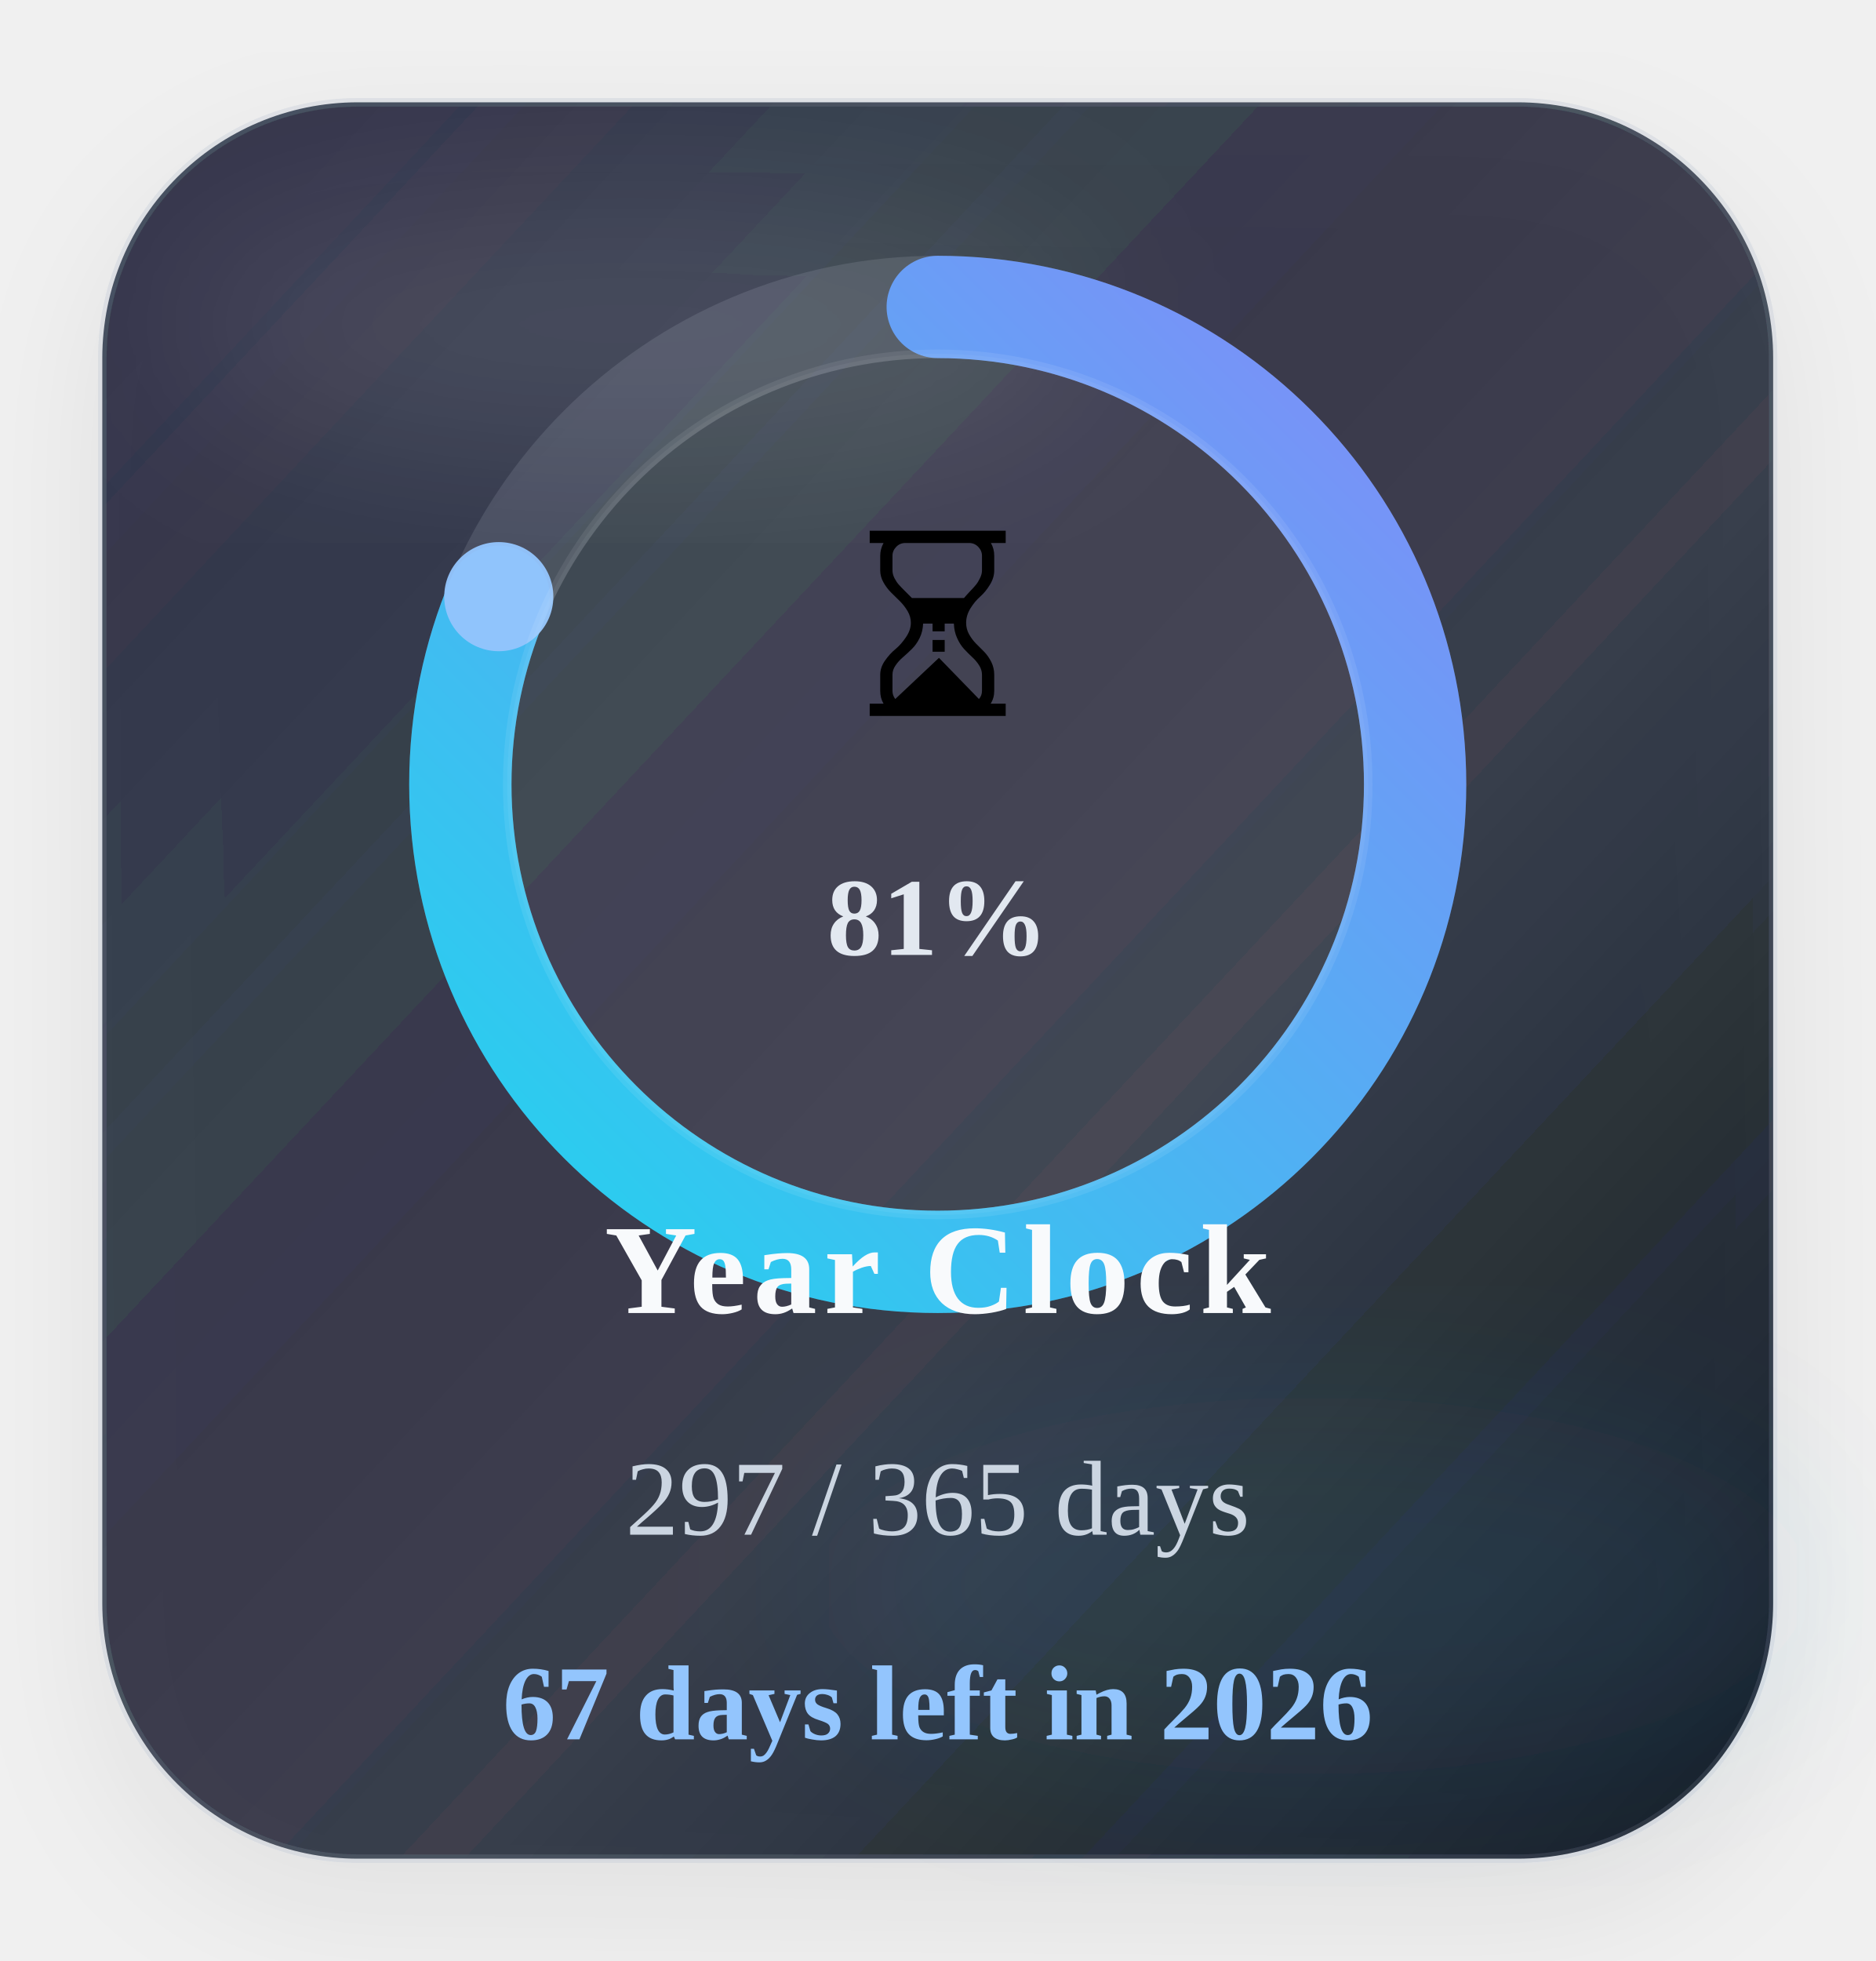
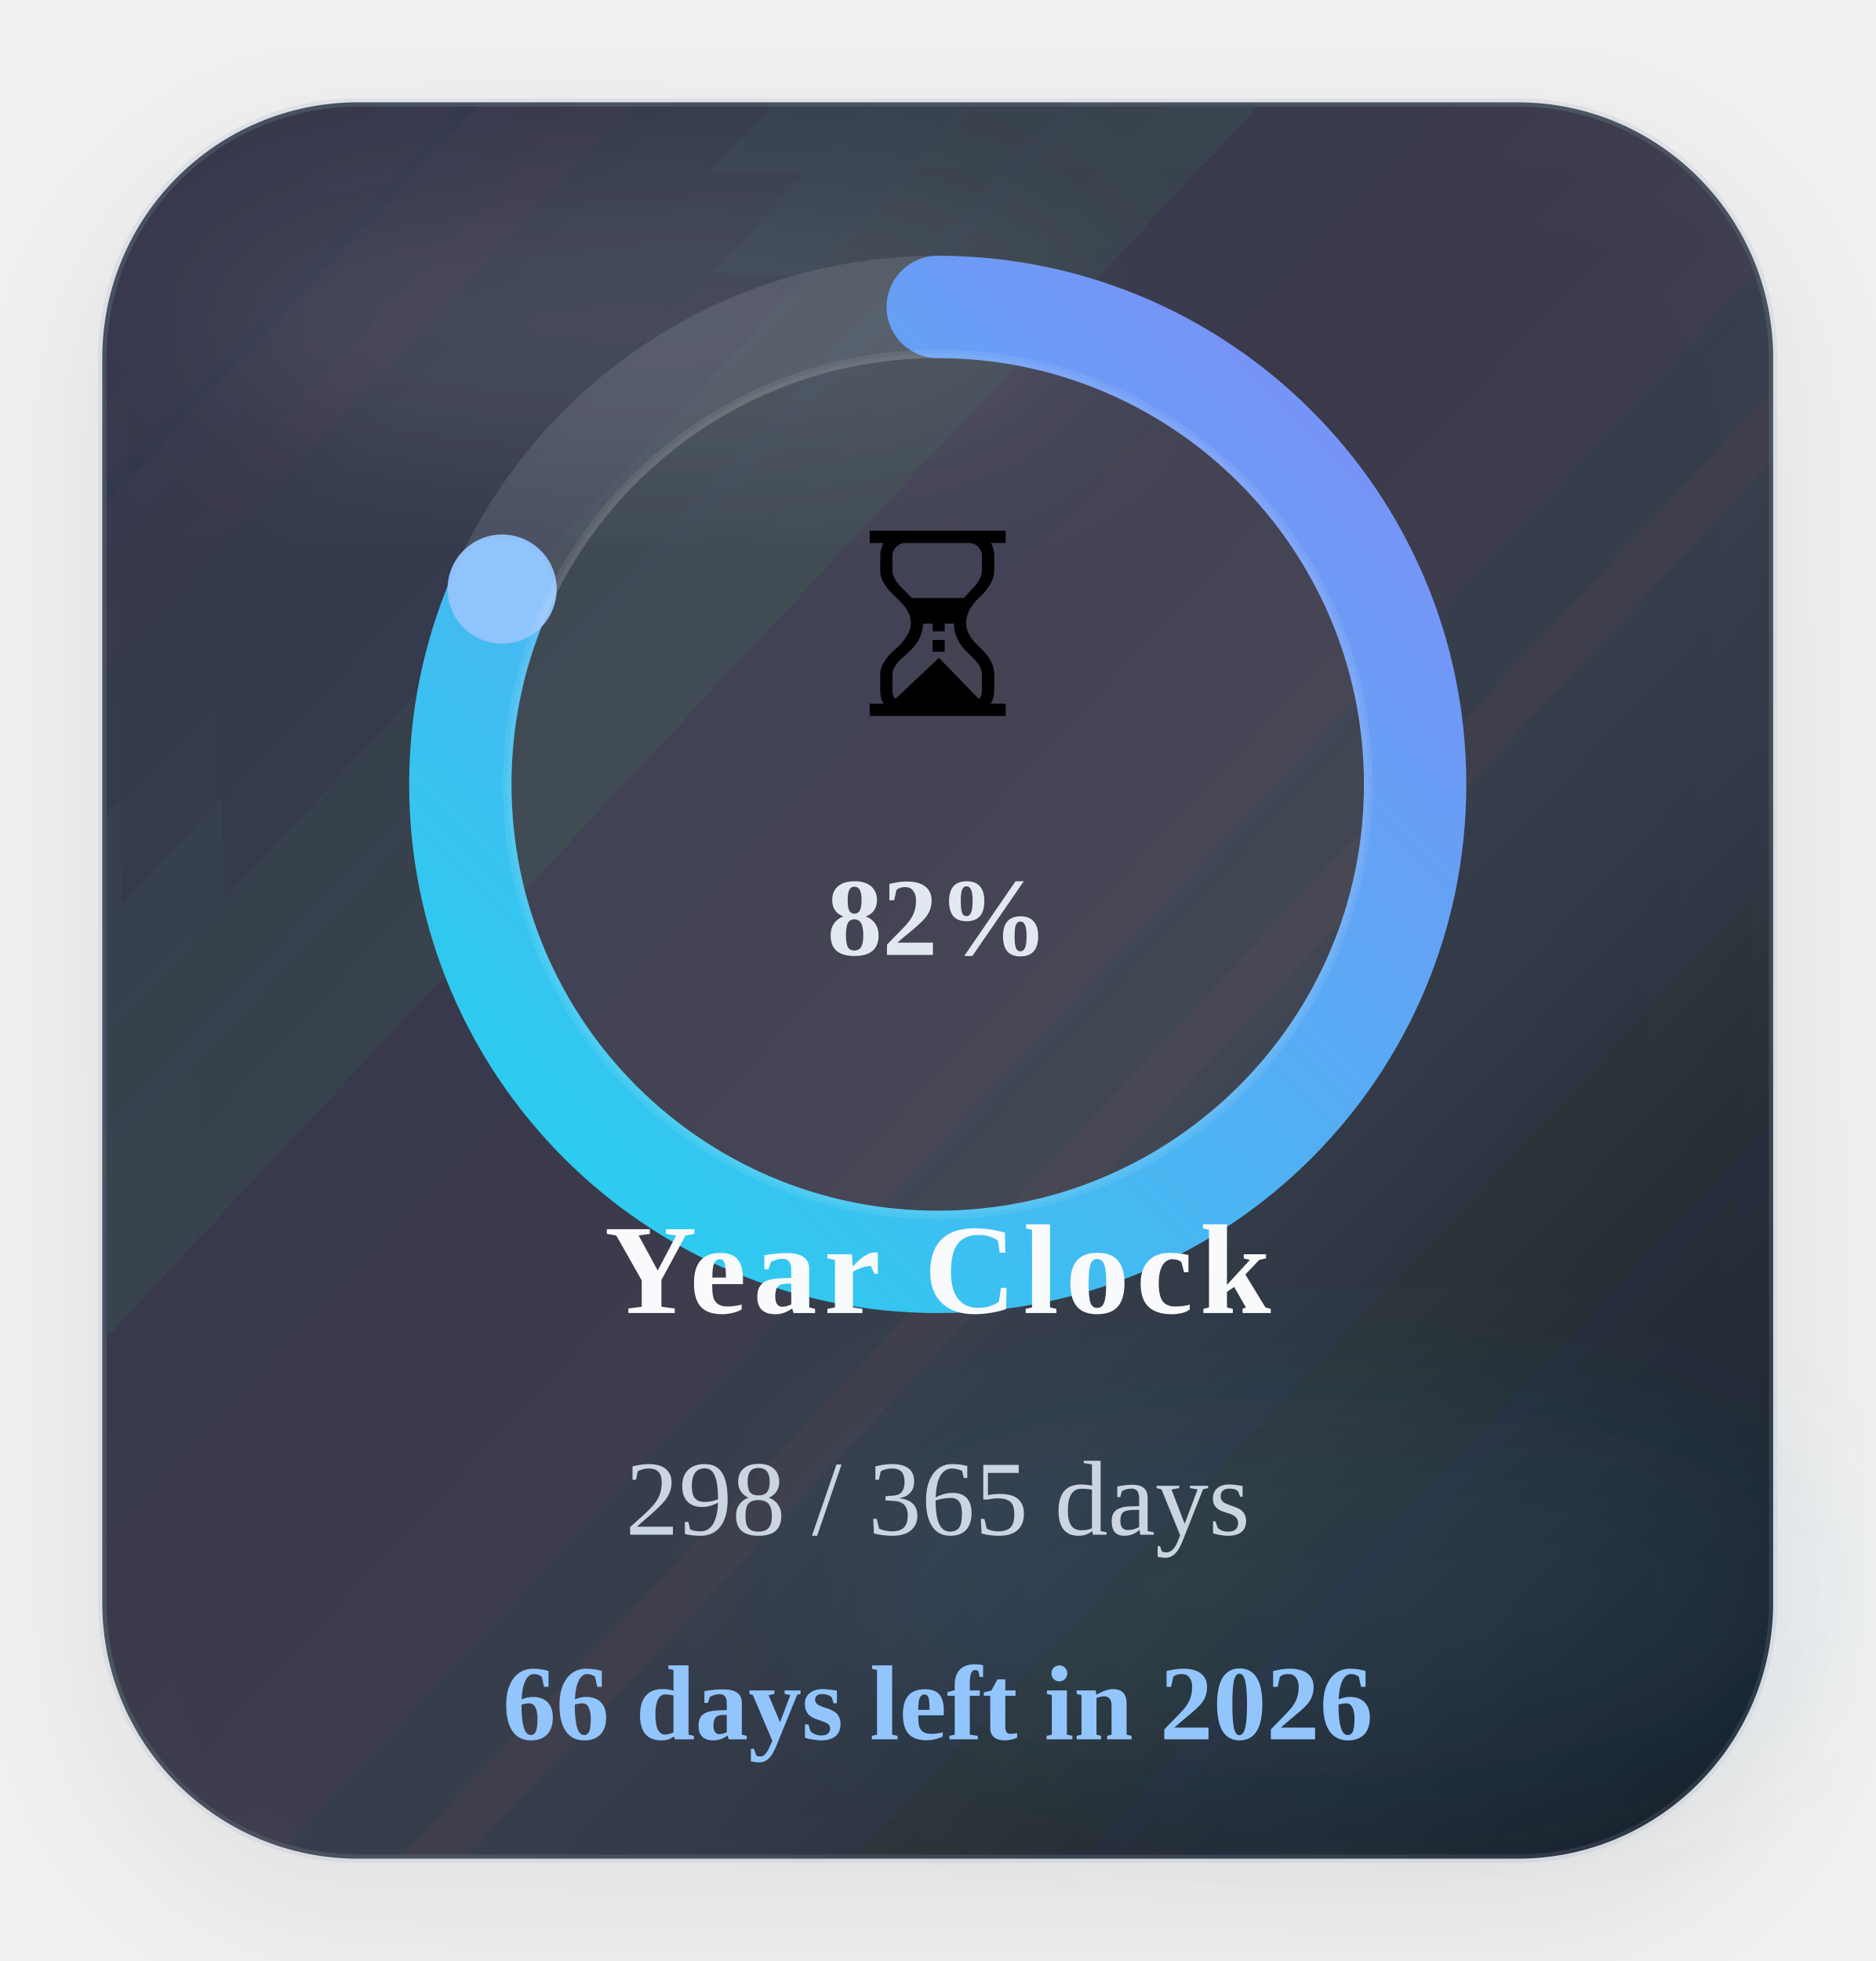
<svg xmlns="http://www.w3.org/2000/svg" width="220" height="230" viewBox="0 0 220 230" role="img" aria-label="Time progress for 2026">
  <defs>
    <linearGradient id="timeGradient" x1="0%" y1="0%" x2="100%" y2="100%">
      <stop offset="0%" stop-color="#22d3ee" />
      <stop offset="100%" stop-color="#818cf8" />
    </linearGradient>
    <linearGradient id="timeCard" x1="0%" y1="0%" x2="100%" y2="100%">
      <stop offset="0%" stop-color="#1c2537" stop-opacity="0.88" />
      <stop offset="60%" stop-color="#111827" stop-opacity="0.8" />
      <stop offset="100%" stop-color="#0b1220" stop-opacity="0.96" />
    </linearGradient>
    <filter id="timeShadow" x="-25%" y="-25%" width="150%" height="150%">
      <feDropShadow dx="0" dy="6" stdDeviation="8" flood-color="#020617" flood-opacity="0.08" />
    </filter>
    <filter id="timeBlur" x="-30%" y="-30%" width="160%" height="160%">
      <feGaussianBlur stdDeviation="10" />
    </filter>
  </defs>
  <rect x="12" y="12" width="196" height="206" rx="30" fill="url(#timeCard)" stroke="#94a3b8" stroke-opacity="0.18" filter="url(#timeShadow)" />
  <ellipse cx="74" cy="38" rx="54" ry="16" fill="#ffffff" fill-opacity="0.09" filter="url(#timeBlur)" />
  <ellipse cx="154" cy="186" rx="58" ry="22" fill="#38bdf8" fill-opacity="0.08" filter="url(#timeBlur)" />
  <circle class="ring-track" cx="110" cy="92" r="56" fill="none" stroke="#cbd5e1" stroke-opacity="0.14" stroke-width="12" />
-   <circle class="progress-ring" cx="110" cy="92" r="56" fill="none" stroke="url(#timeGradient)" stroke-width="12" stroke-linecap="round" stroke-dasharray="351.86" stroke-dashoffset="65.33" data-target-offset="65.33" data-ring-length="351.86" transform="rotate(-90 110 92)" />
-   <circle class="progress-endcap" cx="58.51" cy="69.98" r="6.4" fill="#93c5fd" fill-opacity="0.96" data-center-x="110" data-center-y="92" data-radius="56" data-target-angle="203.1582" />
+   <circle class="progress-ring" cx="110" cy="92" r="56" fill="none" stroke="url(#timeGradient)" stroke-width="12" stroke-linecap="round" stroke-dasharray="351.86" stroke-dashoffset="64.37" data-target-offset="64.37" data-ring-length="351.86" transform="rotate(-90 110 92)" />
+   <circle class="progress-endcap" cx="58.90" cy="69.09" r="6.4" fill="#93c5fd" fill-opacity="0.96" data-center-x="110" data-center-y="92" data-radius="56" data-target-angle="204.1445" />
  <circle class="ring-core" cx="110" cy="92" r="50.5" fill="#ffffff" fill-opacity="0.05" stroke="#ffffff" stroke-opacity="0.08" />
  <text class="progress-emoji" x="110" y="84" text-anchor="middle" font-size="30">⏳</text>
-   <text class="progress-percent" x="110" y="112" text-anchor="middle" font-size="13" font-weight="700" fill="#e2e8f0">81%</text>
+   <text class="progress-percent" x="110" y="112" text-anchor="middle" font-size="13" font-weight="700" fill="#e2e8f0">82%</text>
  <text class="progress-label" x="110" y="154" text-anchor="middle" font-size="15" font-weight="700" letter-spacing="0.8" fill="#f8fafc">Year Clock</text>
-   <text class="progress-value" x="110" y="180" text-anchor="middle" font-size="12.5" fill="#cbd5e1">297 / 365 days</text>
-   <text class="progress-status" data-status-state="remaining" x="110" y="204" text-anchor="middle" font-size="12.5" font-weight="700" fill="#93c5fd">67 days left in 2026</text>
+   <text class="progress-value" x="110" y="180" text-anchor="middle" font-size="12.5" fill="#cbd5e1">298 / 365 days</text>
+   <text class="progress-status" data-status-state="remaining" x="110" y="204" text-anchor="middle" font-size="12.5" font-weight="700" fill="#93c5fd">66 days left in 2026</text>
</svg>
